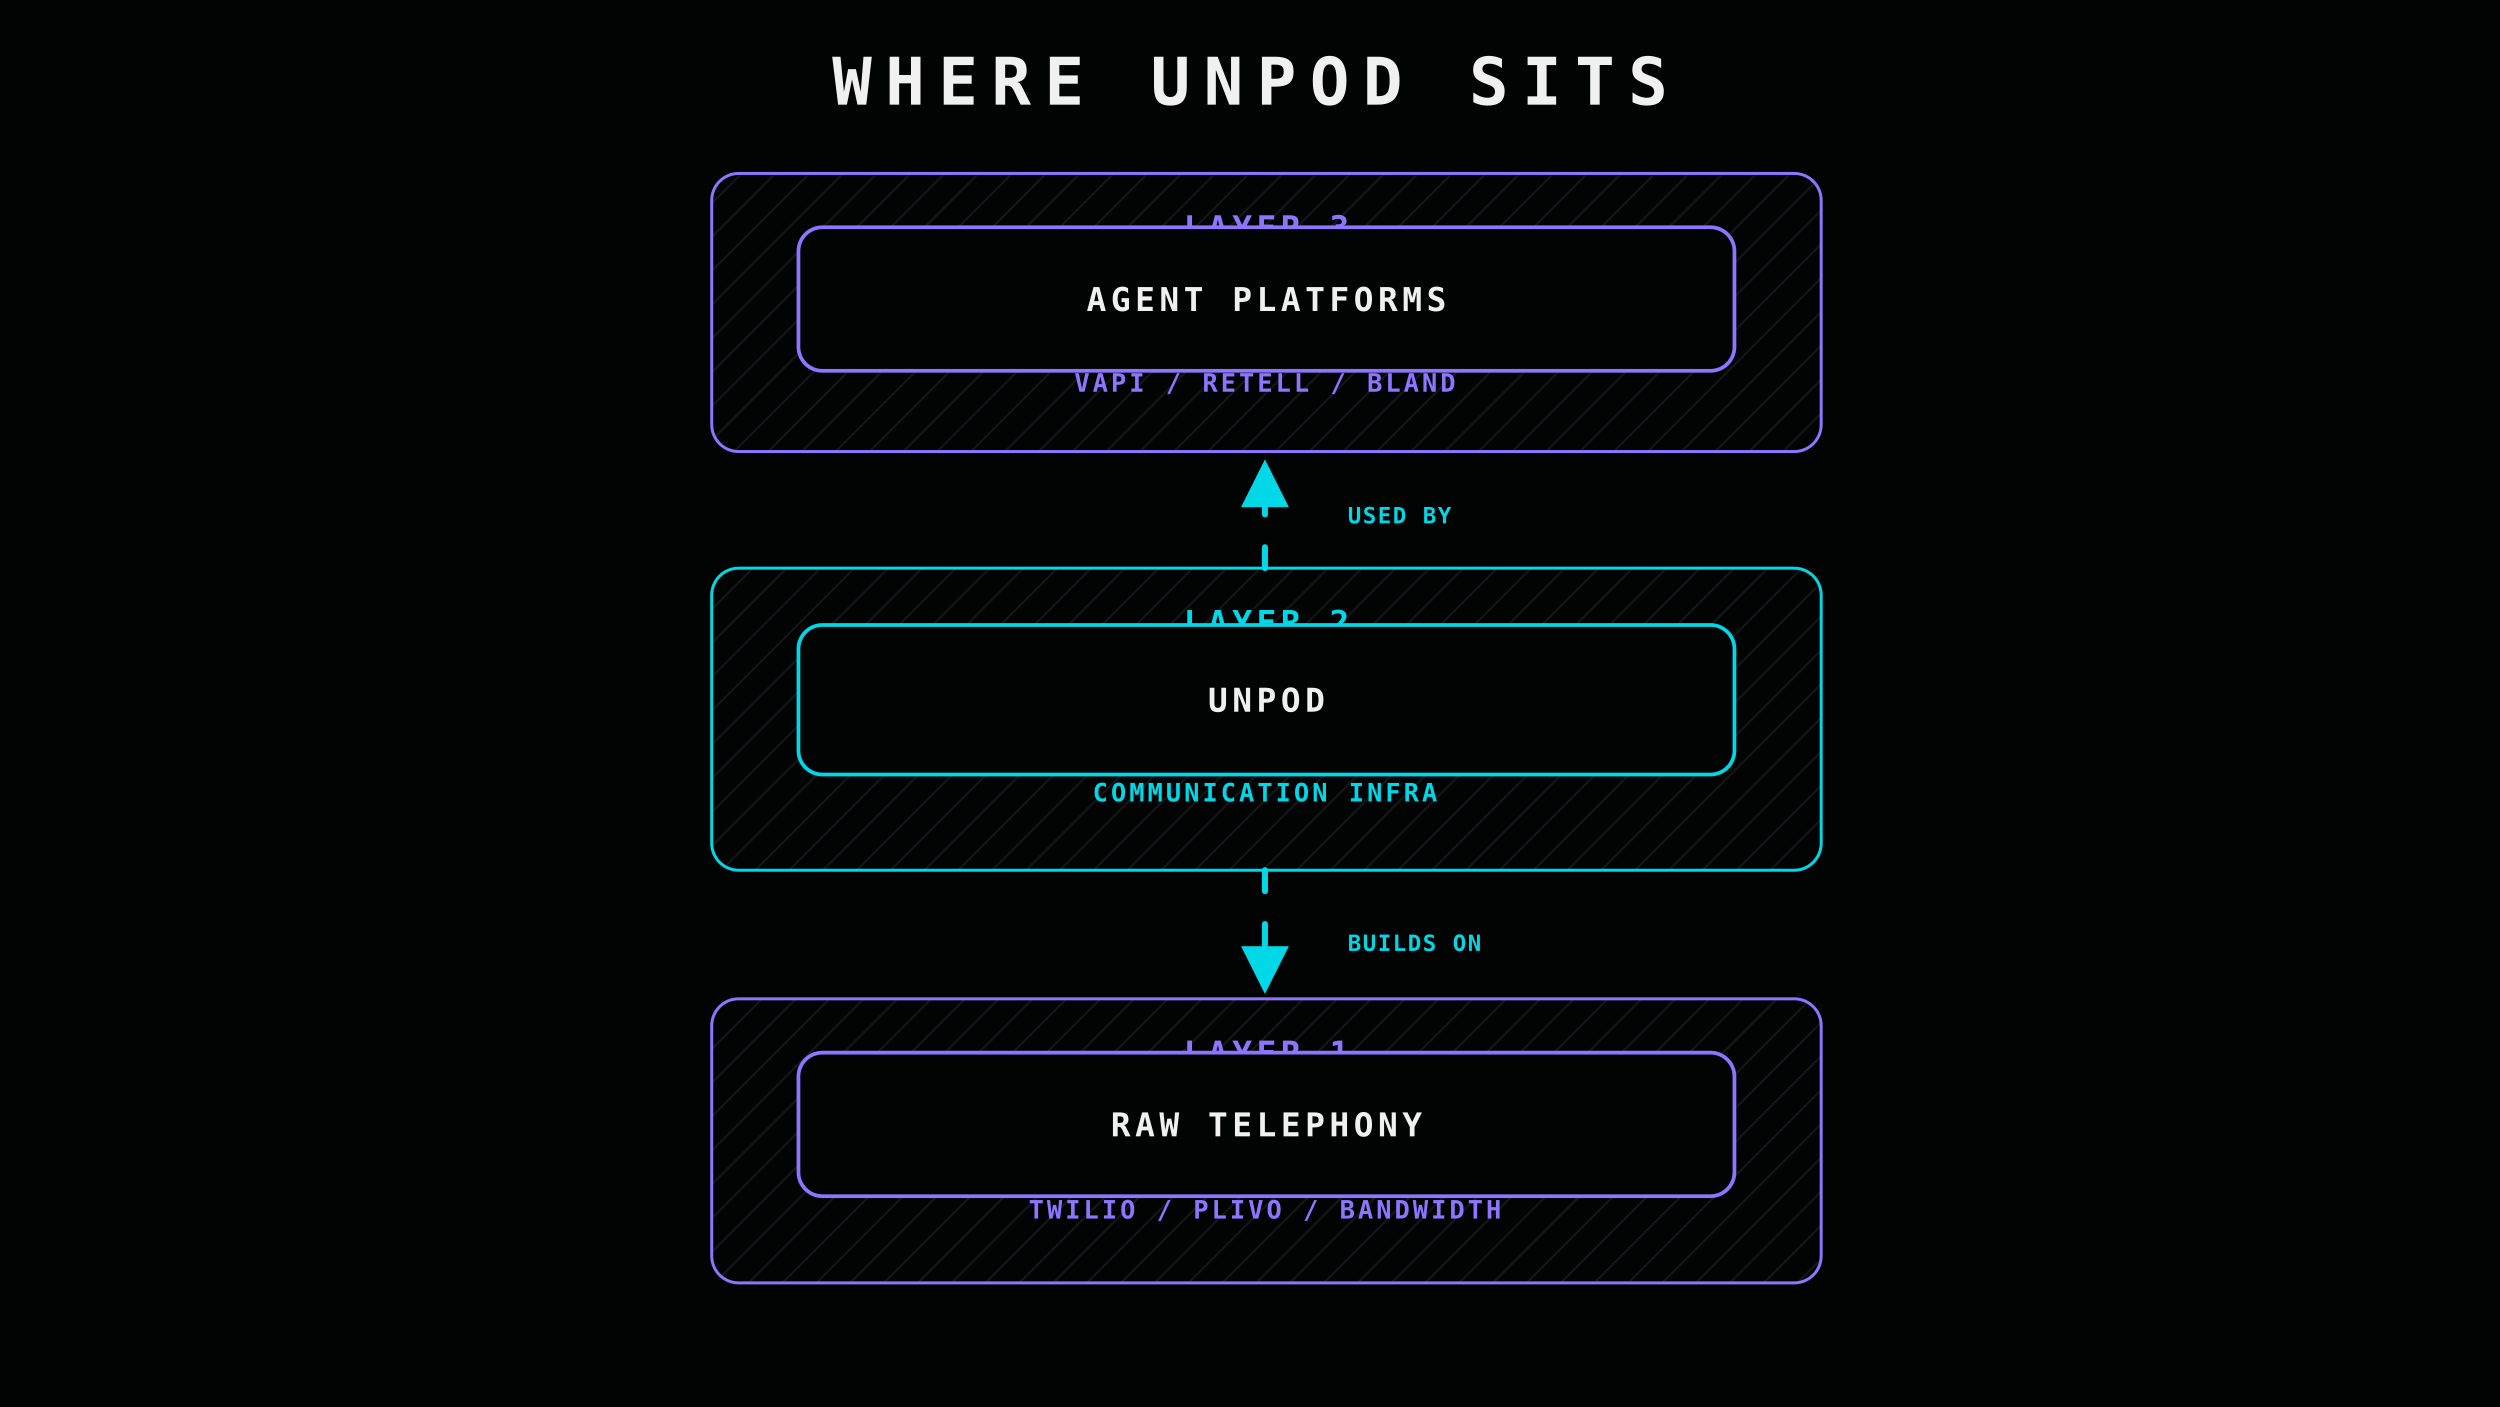
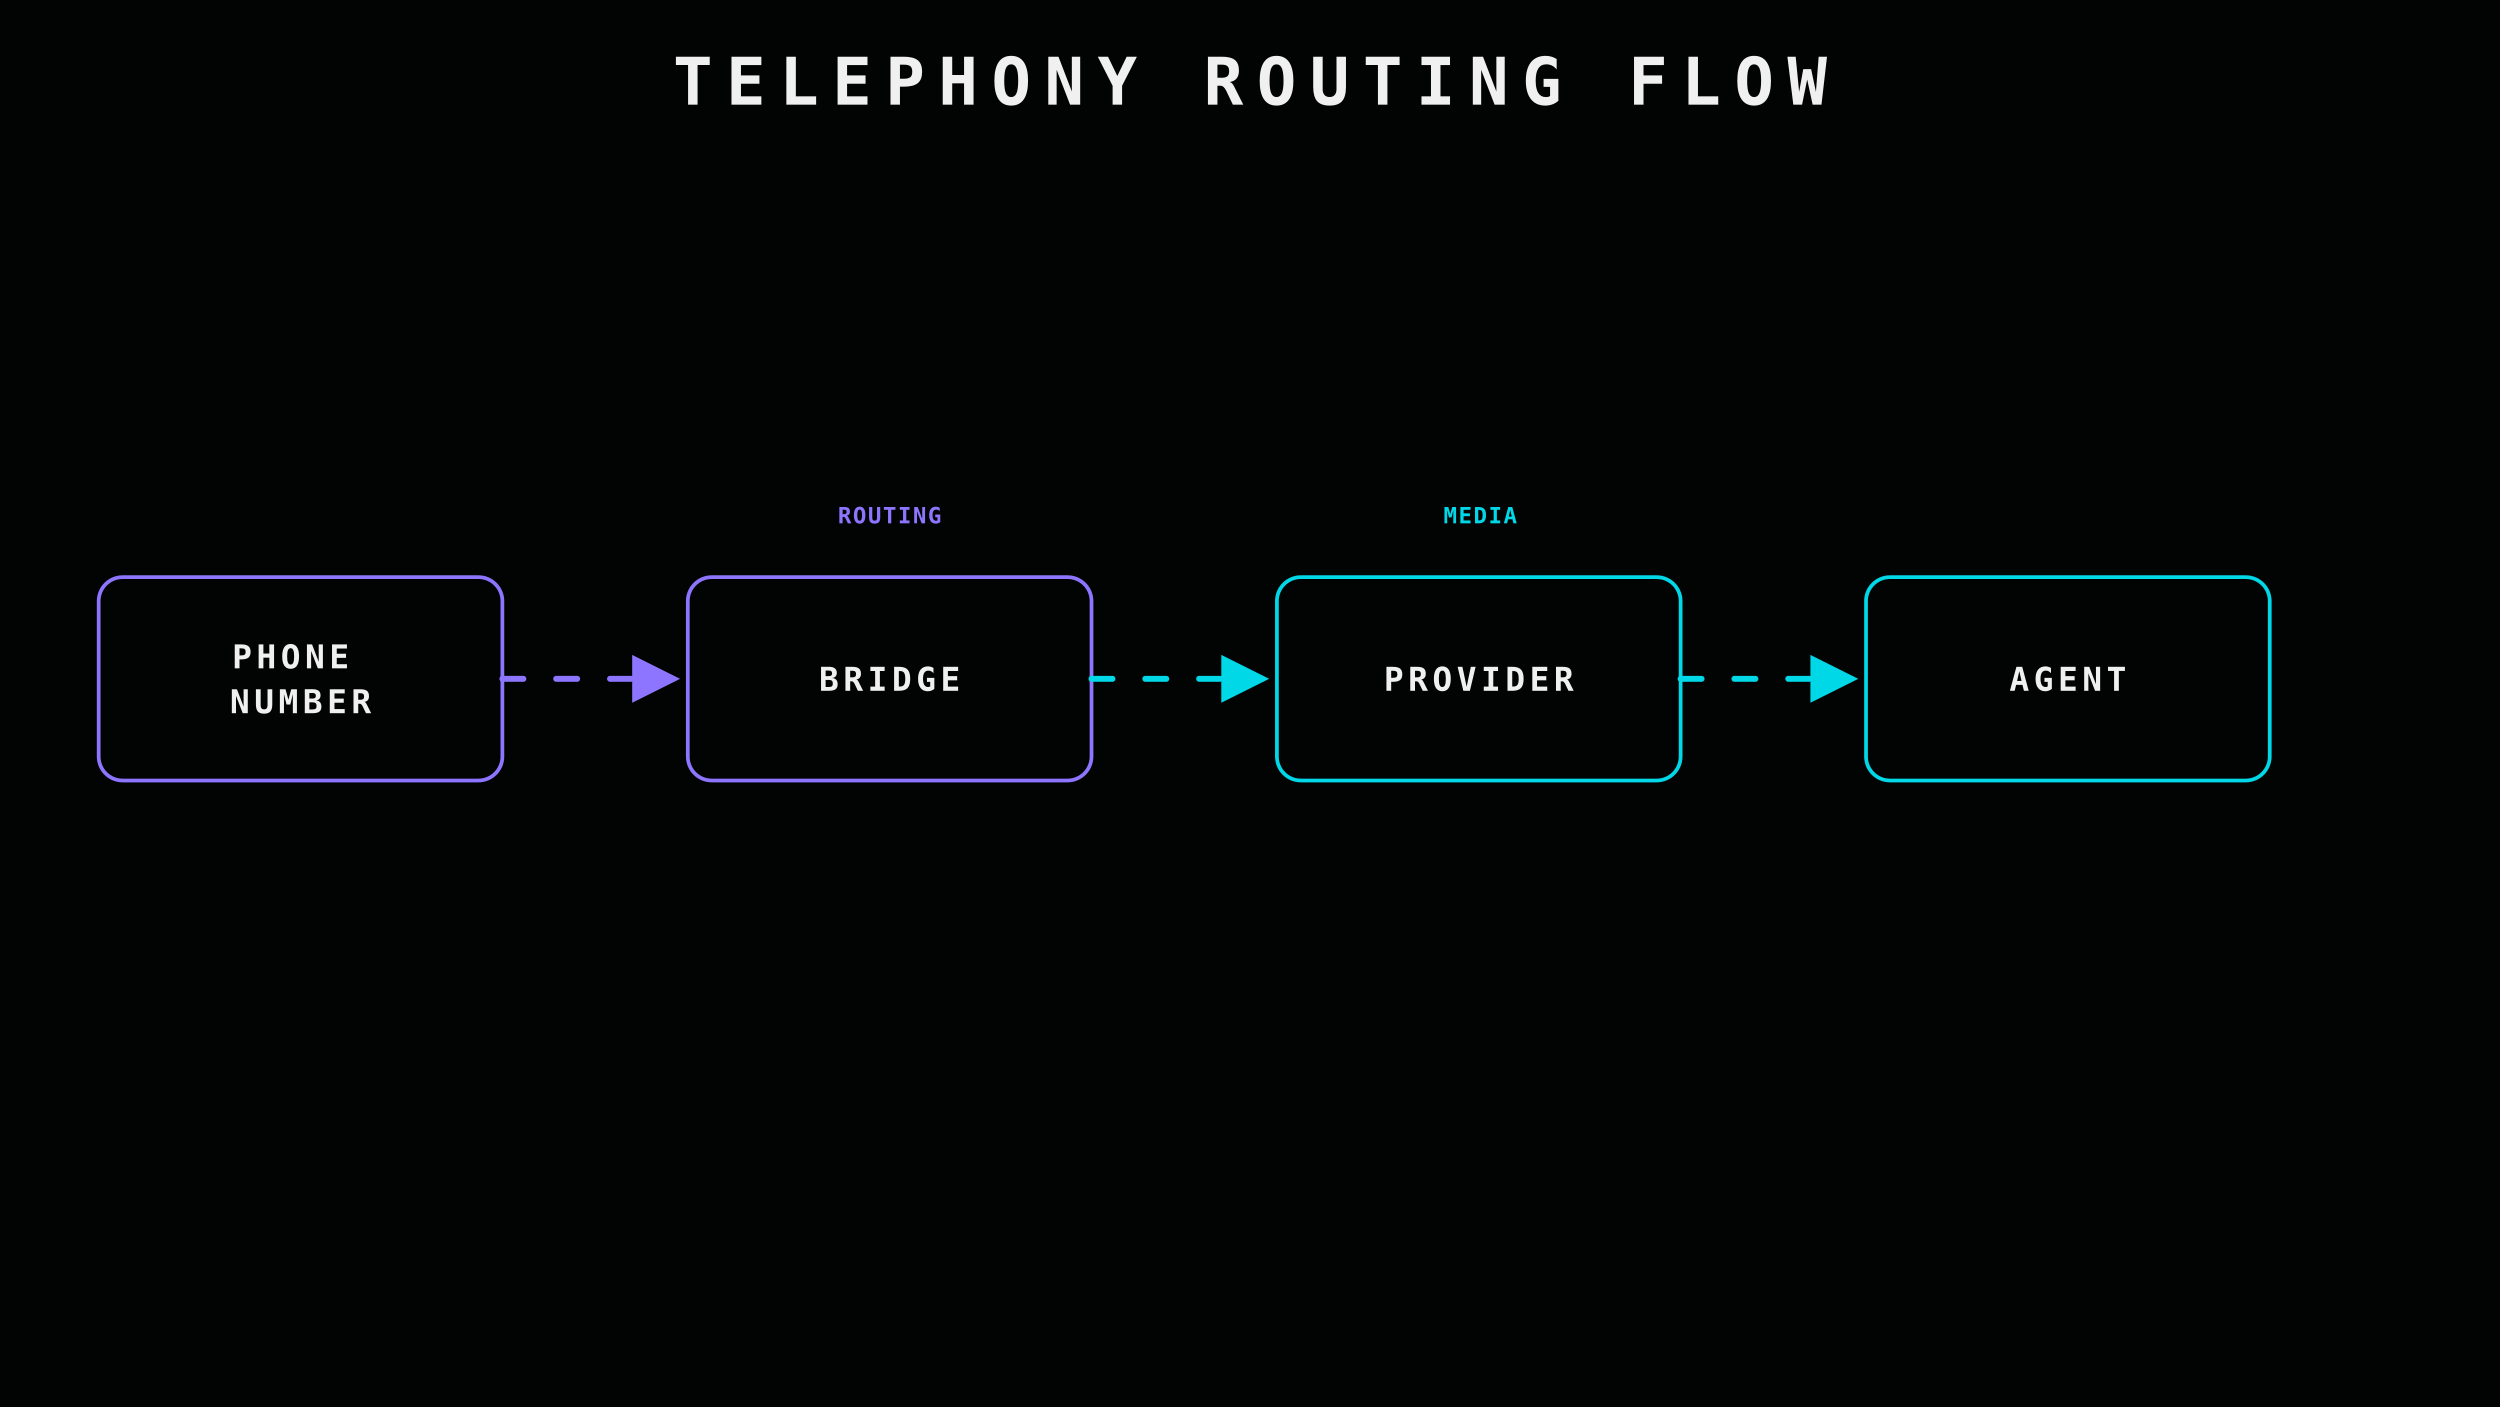
- <svg xmlns="http://www.w3.org/2000/svg" width="1672" height="941" viewBox="0 0 1672 941" role="img" aria-label="WHERE UNPOD SITS">
+ <svg xmlns="http://www.w3.org/2000/svg" width="1672" height="941" viewBox="0 0 1672 941" role="img" aria-label="TELEPHONY ROUTING FLOW">
  <defs>
    <pattern id="hatch" width="16" height="16" patternUnits="userSpaceOnUse" patternTransform="rotate(45)">
      <line x1="0" y1="0" x2="0" y2="16" stroke="#1a1d22" stroke-width="3" opacity="0.7" />
    </pattern>
    <filter id="glow" x="-80%" y="-80%" width="260%" height="260%">
      <feGaussianBlur stdDeviation="5" result="blur" />
      <feMerge>
        <feMergeNode in="blur" />
        <feMergeNode in="SourceGraphic" />
      </feMerge>
    </filter>
    <marker id="arrow-purple" viewBox="0 0 10 10" refX="8.5" refY="5" markerWidth="8" markerHeight="8" orient="auto-start-reverse">
      <path d="M 0 0 L 10 5 L 0 10 z" fill="#8d75ff" />
    </marker>
    <marker id="arrow-cyan" viewBox="0 0 10 10" refX="8.5" refY="5" markerWidth="8" markerHeight="8" orient="auto-start-reverse">
      <path d="M 0 0 L 10 5 L 0 10 z" fill="#00d8e8" />
    </marker>
    <style>
      svg { background: #020303; }
      .title { font: 700 44px ui-monospace, SFMono-Regular, Menlo, Consolas, monospace; fill: #f0f0f0; letter-spacing: 9px; }
      .label { font: 700 22px ui-monospace, SFMono-Regular, Menlo, Consolas, monospace; fill: #f0f0f0; letter-spacing: 3px; }
      .small { font: 700 17px ui-monospace, SFMono-Regular, Menlo, Consolas, monospace; fill: #a8abb4; letter-spacing: 2px; }
      .tiny { font: 700 15px ui-monospace, SFMono-Regular, Menlo, Consolas, monospace; fill: #a8abb4; letter-spacing: 1px; }
      .panel { fill: url(#hatch); stroke: #4a4d55; stroke-width: 2; }
      .box { fill: #020303; stroke: #4a4d55; stroke-width: 2.5; }
      .purple { stroke: #8d75ff; }
      .cyan { stroke: #00d8e8; }
      .purpleText { fill: #8d75ff; }
      .cyanText { fill: #00d8e8; }
      .flow { fill: none; stroke-width: 4; stroke-linecap: round; stroke-linejoin: round; stroke-dasharray: 14 22; animation: dash 1.8s linear infinite; }
      .flow.fast { animation-duration: 1.35s; }
      .flow.slow { animation-duration: 2.4s; }
      .dim { opacity: 0.72; }
      .pulse { filter: url(#glow); animation: pulse 1.7s ease-in-out infinite; transform-origin: center; }
      @keyframes dash { to { stroke-dashoffset: -36; } }
      @keyframes pulse { 0%, 100% { opacity: 0.55; } 50% { opacity: 1; } }
      @media (prefers-reduced-motion: reduce) {
        .flow, .pulse { animation: none; }
      }
    </style>
  </defs>
  <rect width="1672" height="941" fill="#020303" />
-   <text x="836" y="70" text-anchor="middle" class="title">WHERE UNPOD SITS</text>
-   <rect x="476" y="116" width="742" height="186" rx="18" class="panel purple" />
-   <text x="847" y="160" text-anchor="middle" class="label purpleText">
-     <tspan x="847" dy="0">LAYER 3</tspan>
+   <text x="836" y="70" text-anchor="middle" class="title">TELEPHONY ROUTING FLOW</text>
+   <rect x="66" y="386" width="270" height="136" rx="16" class="box purple " />
+   <text x="201" y="447" text-anchor="middle" class="label">
+     <tspan x="201" dy="0">PHONE</tspan>
+     <tspan x="201" dy="30">NUMBER</tspan>
  </text>
-   <rect x="534" y="152" width="626" height="96" rx="16" class="box purple " />
-   <text x="847" y="208" text-anchor="middle" class="label">
-     <tspan x="847" dy="0">AGENT PLATFORMS</tspan>
+   <rect x="460" y="386" width="270" height="136" rx="16" class="box purple " />
+   <text x="595" y="462" text-anchor="middle" class="label">
+     <tspan x="595" dy="0">BRIDGE</tspan>
  </text>
-   <text x="846" y="262" text-anchor="middle" class="small purpleText">
-     <tspan x="846" dy="0">VAPI / RETELL / BLAND</tspan>
+   <rect x="854" y="386" width="270" height="136" rx="16" class="box cyan " />
+   <text x="989" y="462" text-anchor="middle" class="label">
+     <tspan x="989" dy="0">PROVIDER</tspan>
  </text>
-   <rect x="476" y="380" width="742" height="202" rx="18" class="panel cyan" />
-   <text x="847" y="424" text-anchor="middle" class="label cyanText">
-     <tspan x="847" dy="0">LAYER 2</tspan>
+   <rect x="1248" y="386" width="270" height="136" rx="16" class="box cyan " />
+   <text x="1383" y="462" text-anchor="middle" class="label">
+     <tspan x="1383" dy="0">AGENT</tspan>
  </text>
-   <rect x="534" y="418" width="626" height="100" rx="16" class="box cyan " />
-   <text x="847" y="476" text-anchor="middle" class="label">
-     <tspan x="847" dy="0">UNPOD</tspan>
+   <path d="M336 454 H450" class="flow purple " stroke="#8d75ff" marker-end="url(#arrow-purple)" />
+   <path d="M730 454 H844" class="flow cyan " stroke="#00d8e8" marker-end="url(#arrow-cyan)" />
+   <path d="M1124 454 H1238" class="flow cyan " stroke="#00d8e8" marker-end="url(#arrow-cyan)" />
+   <text x="595" y="350" text-anchor="middle" class="tiny purpleText">
+     <tspan x="595" dy="0">ROUTING</tspan>
  </text>
-   <text x="846" y="536" text-anchor="middle" class="small cyanText">
-     <tspan x="846" dy="0">COMMUNICATION INFRA</tspan>
-   </text>
-   <rect x="476" y="668" width="742" height="190" rx="18" class="panel purple" />
-   <text x="847" y="712" text-anchor="middle" class="label purpleText">
-     <tspan x="847" dy="0">LAYER 1</tspan>
-   </text>
-   <rect x="534" y="704" width="626" height="96" rx="16" class="box purple " />
-   <text x="847" y="760" text-anchor="middle" class="label">
-     <tspan x="847" dy="0">RAW TELEPHONY</tspan>
-   </text>
-   <text x="846" y="815" text-anchor="middle" class="small purpleText">
-     <tspan x="846" dy="0">TWILIO / PLIVO / BANDWIDTH</tspan>
-   </text>
-   <path d="M846 380 V312" class="flow cyan " stroke="#00d8e8" marker-end="url(#arrow-cyan)" />
-   <path d="M846 582 V660" class="flow cyan " stroke="#00d8e8" marker-end="url(#arrow-cyan)" />
-   <text x="936" y="350" text-anchor="middle" class="tiny cyanText">
-     <tspan x="936" dy="0">USED BY</tspan>
-   </text>
-   <text x="946" y="636" text-anchor="middle" class="tiny cyanText">
-     <tspan x="946" dy="0">BUILDS ON</tspan>
+   <text x="990" y="350" text-anchor="middle" class="tiny cyanText">
+     <tspan x="990" dy="0">MEDIA</tspan>
  </text>
</svg>
